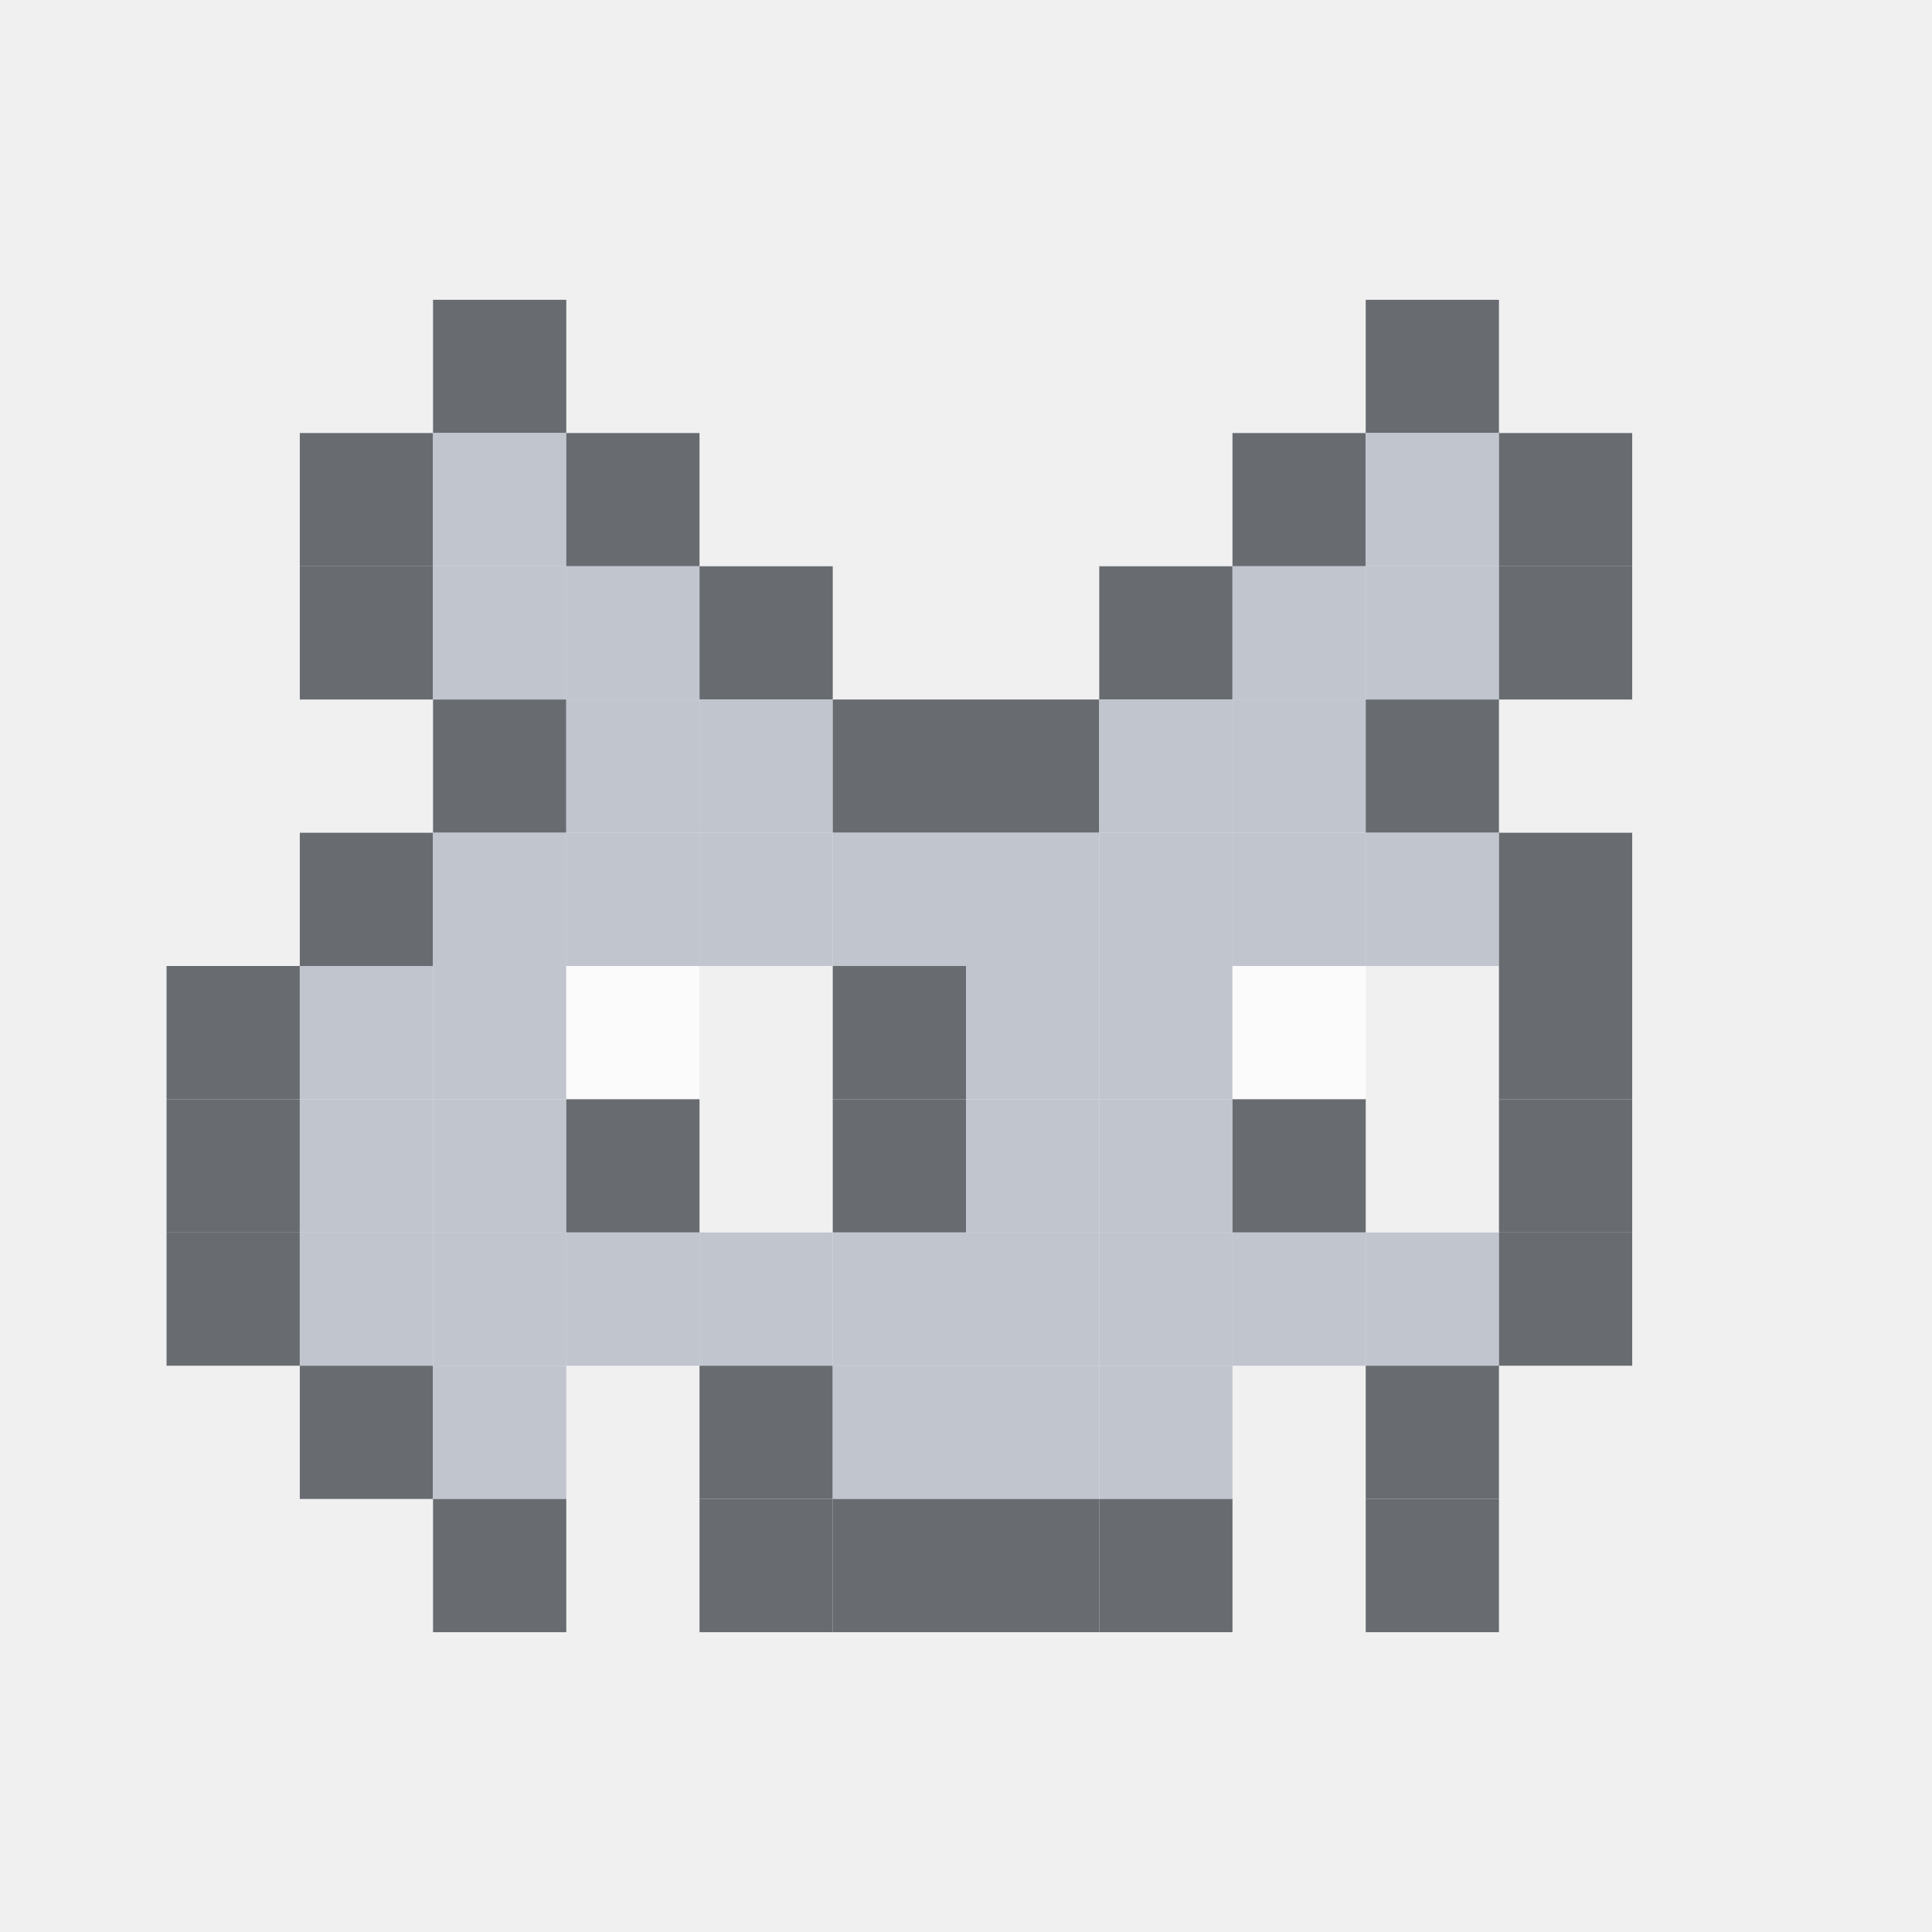
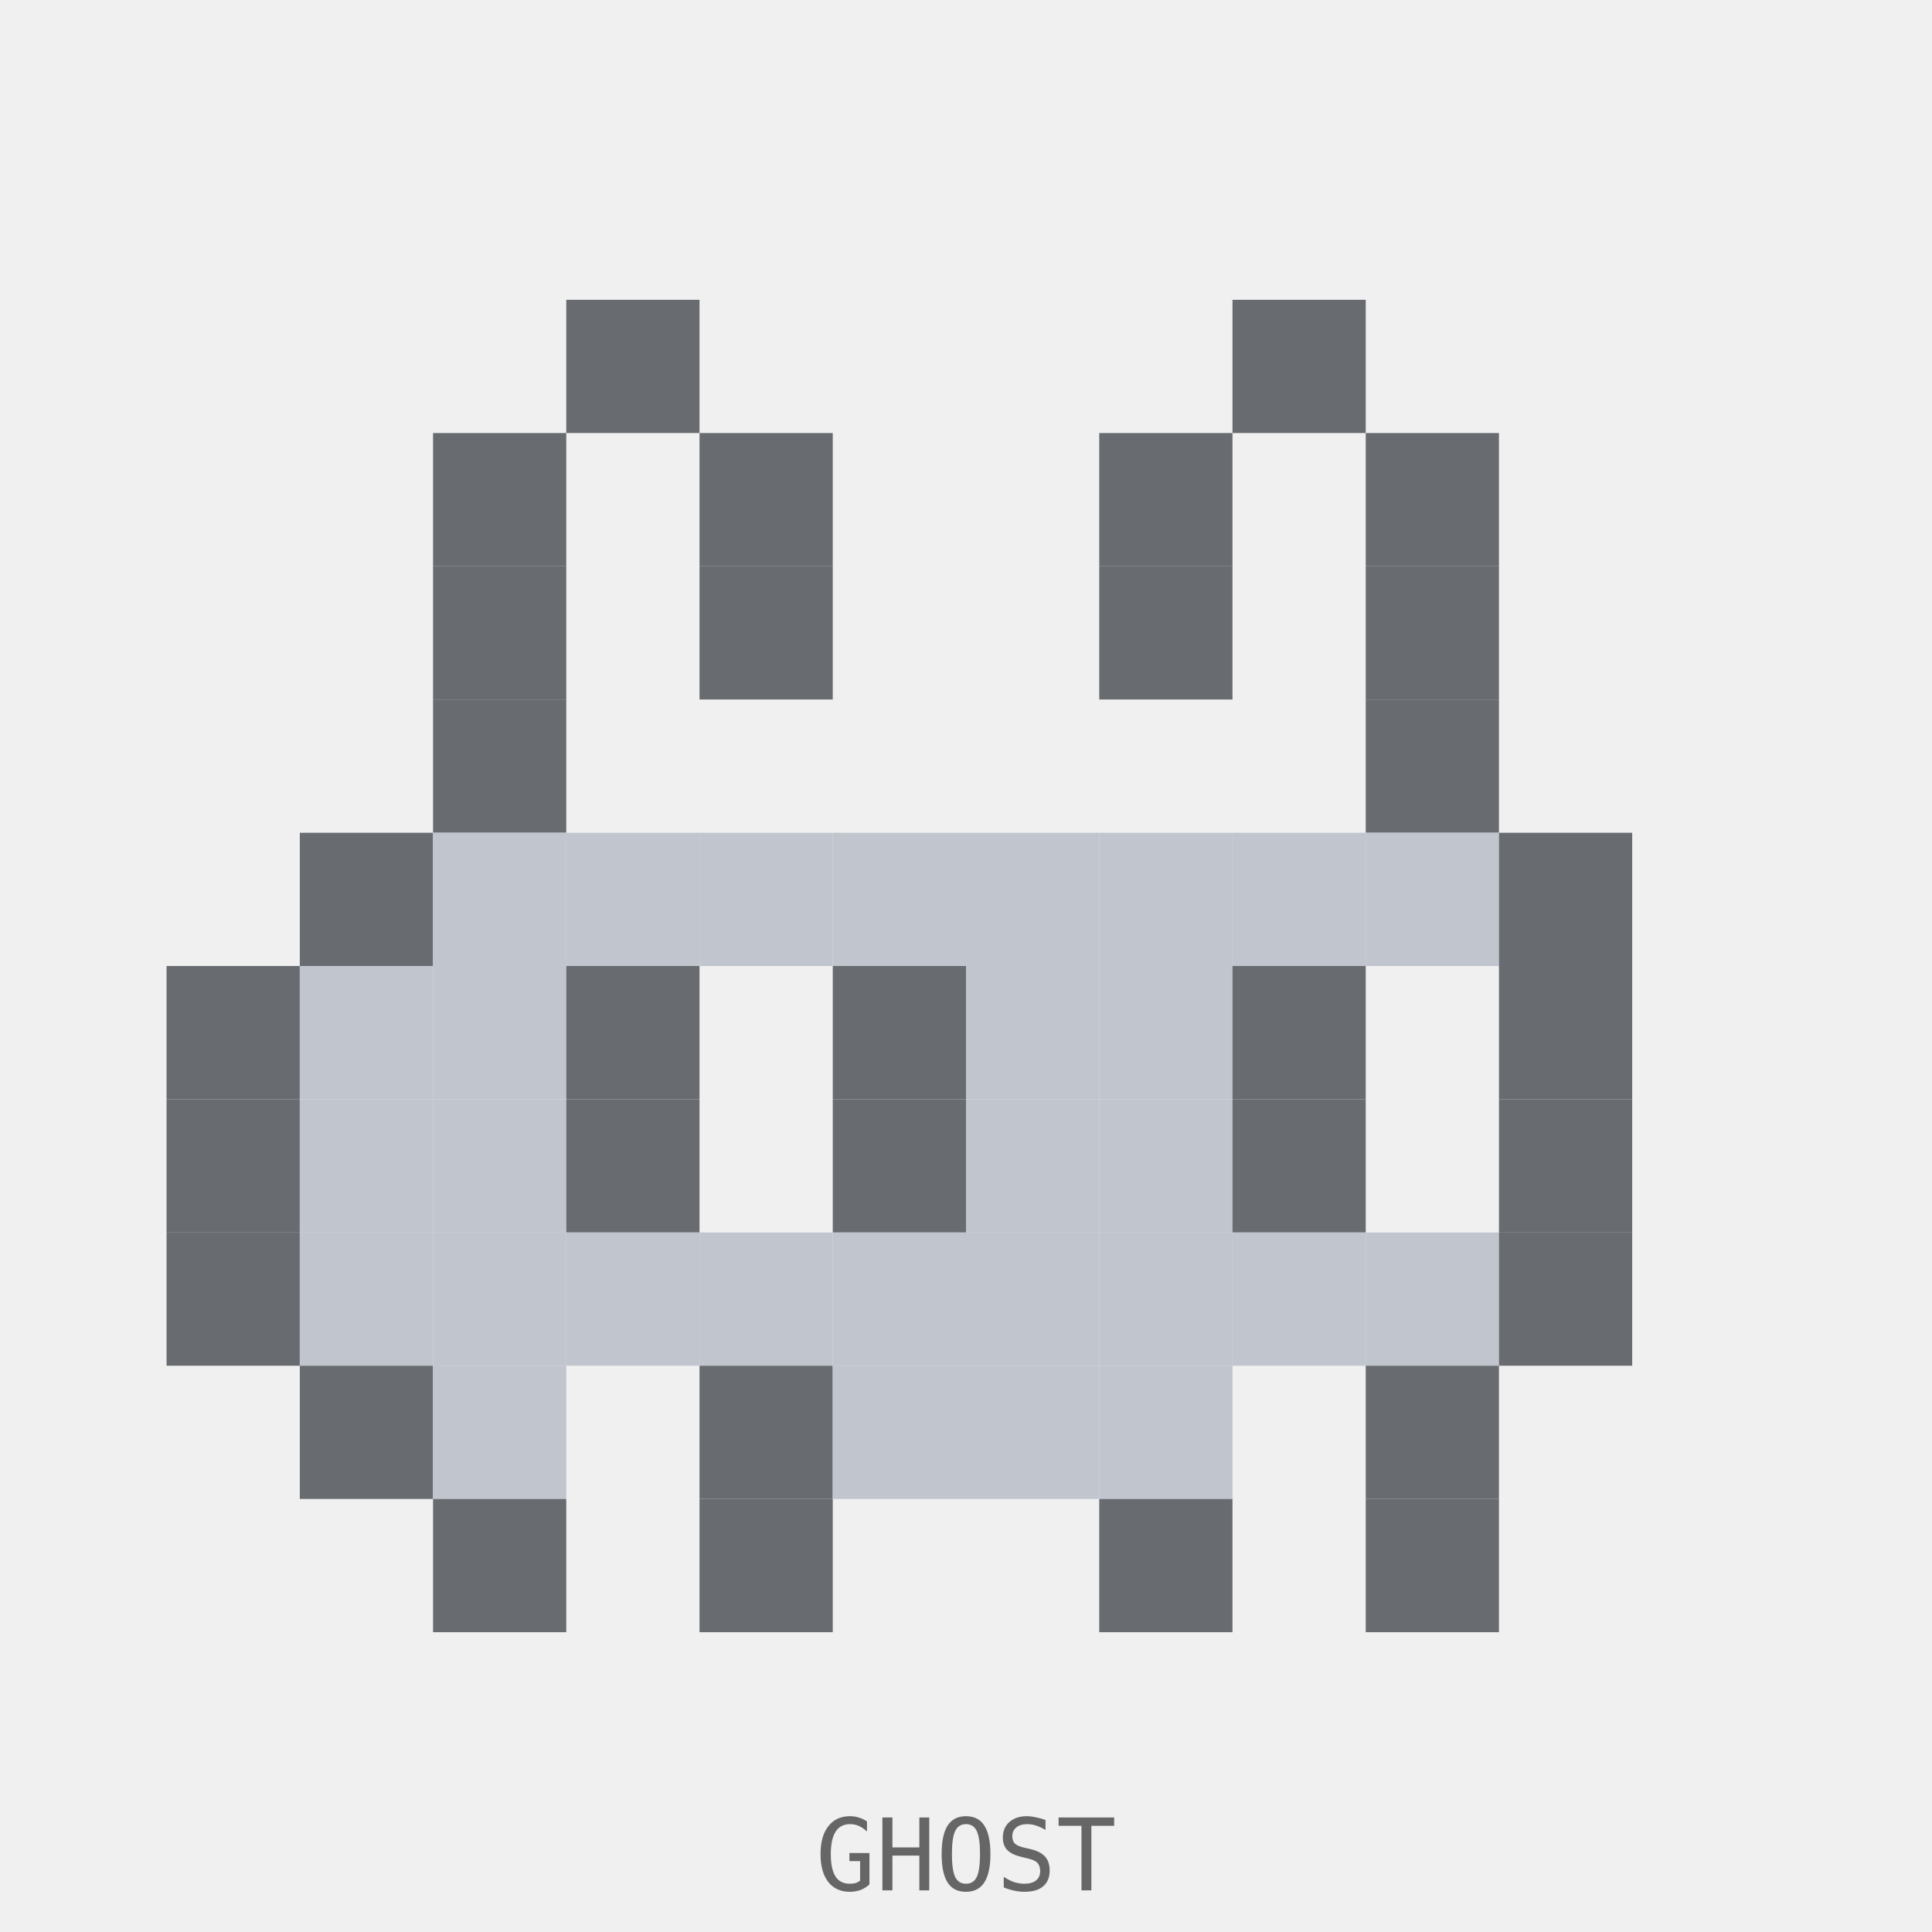
<svg xmlns="http://www.w3.org/2000/svg" width="232" height="232" viewBox="0 0 232 232">
  <style>.pet { transform-origin: center; }</style>
  <rect width="100%" height="100%" fill="transparent" />
  <g transform="translate(20, 20)" opacity="0.7">
    <g class="pet">
-       <rect x="32" y="16" width="16" height="16" fill="#2d333b" />
-       <rect x="144" y="16" width="16" height="16" fill="#2d333b" />
-       <rect x="16" y="32" width="16" height="16" fill="#2d333b" />
-       <rect x="32" y="32" width="16" height="16" fill="#abb2bf" />
-       <rect x="48" y="32" width="16" height="16" fill="#2d333b" />
-       <rect x="128" y="32" width="16" height="16" fill="#2d333b" />
-       <rect x="144" y="32" width="16" height="16" fill="#abb2bf" />
-       <rect x="160" y="32" width="16" height="16" fill="#2d333b" />
-       <rect x="16" y="48" width="16" height="16" fill="#2d333b" />
-       <rect x="32" y="48" width="16" height="16" fill="#abb2bf" />
-       <rect x="48" y="48" width="16" height="16" fill="#abb2bf" />
+       <rect x="48" y="16" width="16" height="16" fill="#2d333b" />
+       <rect x="128" y="16" width="16" height="16" fill="#2d333b" />
+       <rect x="32" y="32" width="16" height="16" fill="#2d333b" />
+       <rect x="64" y="32" width="16" height="16" fill="#2d333b" />
+       <rect x="112" y="32" width="16" height="16" fill="#2d333b" />
+       <rect x="144" y="32" width="16" height="16" fill="#2d333b" />
+       <rect x="32" y="48" width="16" height="16" fill="#2d333b" />
      <rect x="64" y="48" width="16" height="16" fill="#2d333b" />
      <rect x="112" y="48" width="16" height="16" fill="#2d333b" />
-       <rect x="128" y="48" width="16" height="16" fill="#abb2bf" />
-       <rect x="144" y="48" width="16" height="16" fill="#abb2bf" />
-       <rect x="160" y="48" width="16" height="16" fill="#2d333b" />
+       <rect x="144" y="48" width="16" height="16" fill="#2d333b" />
      <rect x="32" y="64" width="16" height="16" fill="#2d333b" />
-       <rect x="48" y="64" width="16" height="16" fill="#abb2bf" />
-       <rect x="64" y="64" width="16" height="16" fill="#abb2bf" />
-       <rect x="80" y="64" width="16" height="16" fill="#2d333b" />
-       <rect x="96" y="64" width="16" height="16" fill="#2d333b" />
-       <rect x="112" y="64" width="16" height="16" fill="#abb2bf" />
-       <rect x="128" y="64" width="16" height="16" fill="#abb2bf" />
      <rect x="144" y="64" width="16" height="16" fill="#2d333b" />
      <rect x="16" y="80" width="16" height="16" fill="#2d333b" />
      <rect x="32" y="80" width="16" height="16" fill="#abb2bf" />
      <rect x="48" y="80" width="16" height="16" fill="#abb2bf" />
      <rect x="64" y="80" width="16" height="16" fill="#abb2bf" />
      <rect x="80" y="80" width="16" height="16" fill="#abb2bf" />
      <rect x="96" y="80" width="16" height="16" fill="#abb2bf" />
      <rect x="112" y="80" width="16" height="16" fill="#abb2bf" />
      <rect x="128" y="80" width="16" height="16" fill="#abb2bf" />
      <rect x="144" y="80" width="16" height="16" fill="#abb2bf" />
      <rect x="160" y="80" width="16" height="16" fill="#2d333b" />
      <rect x="0" y="96" width="16" height="16" fill="#2d333b" />
      <rect x="16" y="96" width="16" height="16" fill="#abb2bf" />
      <rect x="32" y="96" width="16" height="16" fill="#abb2bf" />
-       <rect x="48" y="96" width="16" height="16" fill="#ffffff" />
+       <rect x="48" y="96" width="16" height="16" fill="#2d333b" />
      <rect x="80" y="96" width="16" height="16" fill="#2d333b" />
      <rect x="96" y="96" width="16" height="16" fill="#abb2bf" />
      <rect x="112" y="96" width="16" height="16" fill="#abb2bf" />
-       <rect x="128" y="96" width="16" height="16" fill="#ffffff" />
+       <rect x="128" y="96" width="16" height="16" fill="#2d333b" />
      <rect x="160" y="96" width="16" height="16" fill="#2d333b" />
      <rect x="0" y="112" width="16" height="16" fill="#2d333b" />
      <rect x="16" y="112" width="16" height="16" fill="#abb2bf" />
      <rect x="32" y="112" width="16" height="16" fill="#abb2bf" />
      <rect x="48" y="112" width="16" height="16" fill="#2d333b" />
      <rect x="80" y="112" width="16" height="16" fill="#2d333b" />
      <rect x="96" y="112" width="16" height="16" fill="#abb2bf" />
      <rect x="112" y="112" width="16" height="16" fill="#abb2bf" />
      <rect x="128" y="112" width="16" height="16" fill="#2d333b" />
      <rect x="160" y="112" width="16" height="16" fill="#2d333b" />
      <rect x="0" y="128" width="16" height="16" fill="#2d333b" />
      <rect x="16" y="128" width="16" height="16" fill="#abb2bf" />
      <rect x="32" y="128" width="16" height="16" fill="#abb2bf" />
      <rect x="48" y="128" width="16" height="16" fill="#abb2bf" />
      <rect x="64" y="128" width="16" height="16" fill="#abb2bf" />
      <rect x="80" y="128" width="16" height="16" fill="#abb2bf" />
      <rect x="96" y="128" width="16" height="16" fill="#abb2bf" />
      <rect x="112" y="128" width="16" height="16" fill="#abb2bf" />
      <rect x="128" y="128" width="16" height="16" fill="#abb2bf" />
      <rect x="144" y="128" width="16" height="16" fill="#abb2bf" />
      <rect x="160" y="128" width="16" height="16" fill="#2d333b" />
      <rect x="16" y="144" width="16" height="16" fill="#2d333b" />
      <rect x="32" y="144" width="16" height="16" fill="#abb2bf" />
      <rect x="64" y="144" width="16" height="16" fill="#2d333b" />
      <rect x="80" y="144" width="16" height="16" fill="#abb2bf" />
      <rect x="96" y="144" width="16" height="16" fill="#abb2bf" />
      <rect x="112" y="144" width="16" height="16" fill="#abb2bf" />
      <rect x="144" y="144" width="16" height="16" fill="#2d333b" />
      <rect x="32" y="160" width="16" height="16" fill="#2d333b" />
      <rect x="64" y="160" width="16" height="16" fill="#2d333b" />
-       <rect x="80" y="160" width="16" height="16" fill="#2d333b" />
-       <rect x="96" y="160" width="16" height="16" fill="#2d333b" />
      <rect x="112" y="160" width="16" height="16" fill="#2d333b" />
      <rect x="144" y="160" width="16" height="16" fill="#2d333b" />
    </g>
  </g>
+   <text x="50%" y="227" text-anchor="middle" font-family="monospace" font-size="12" fill="#666">GHOST</text>
</svg>
